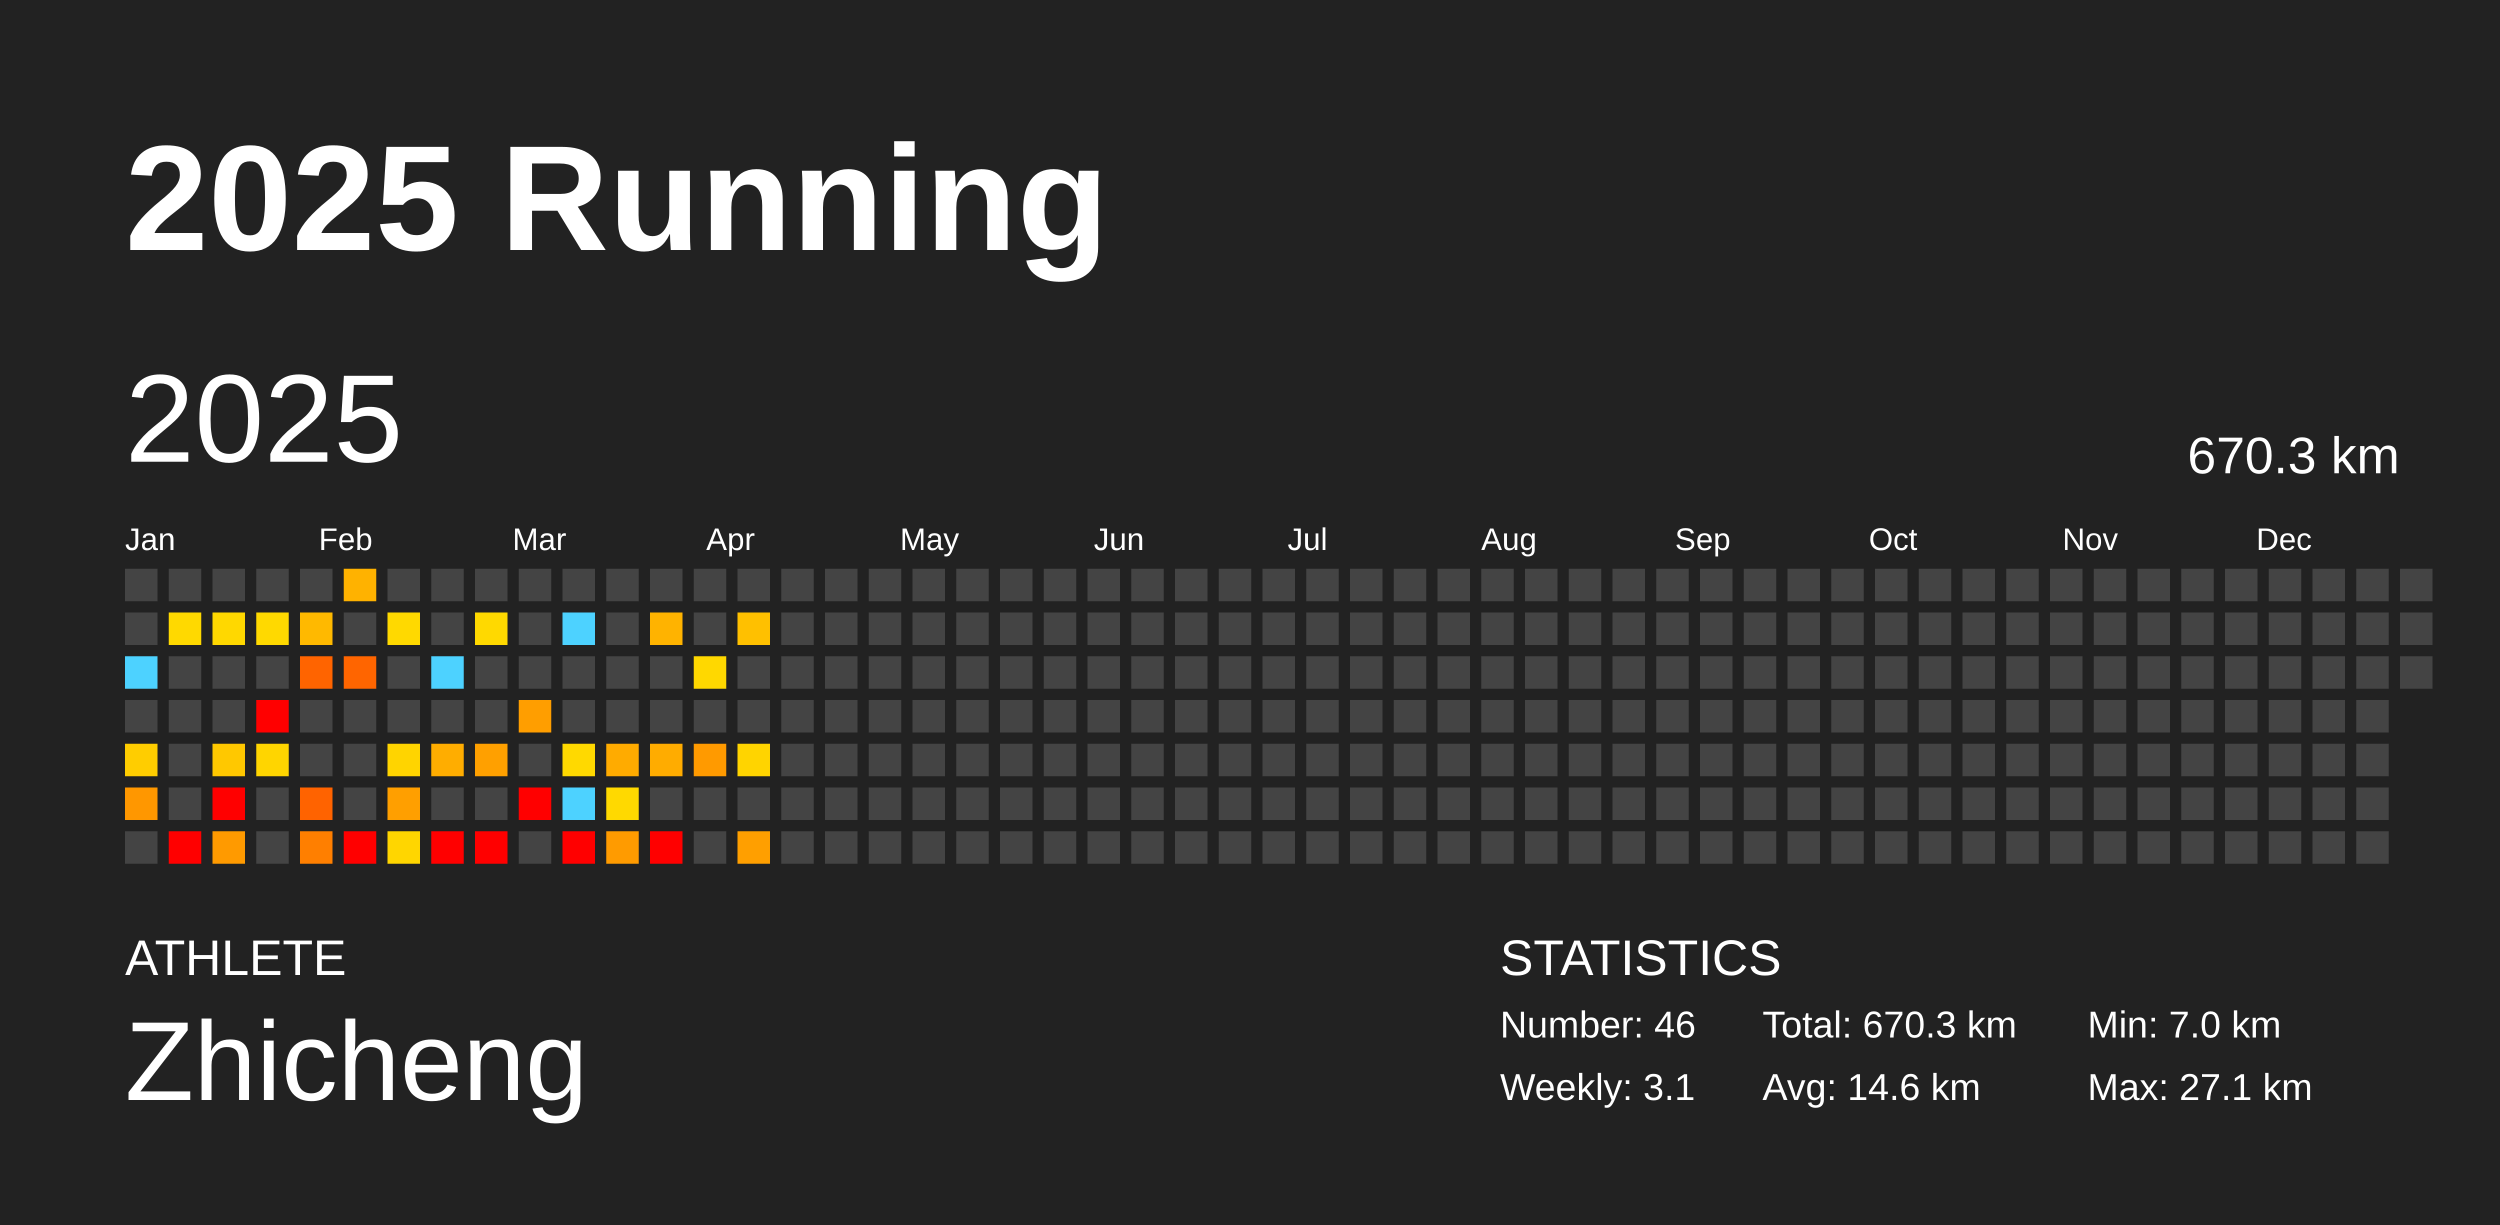
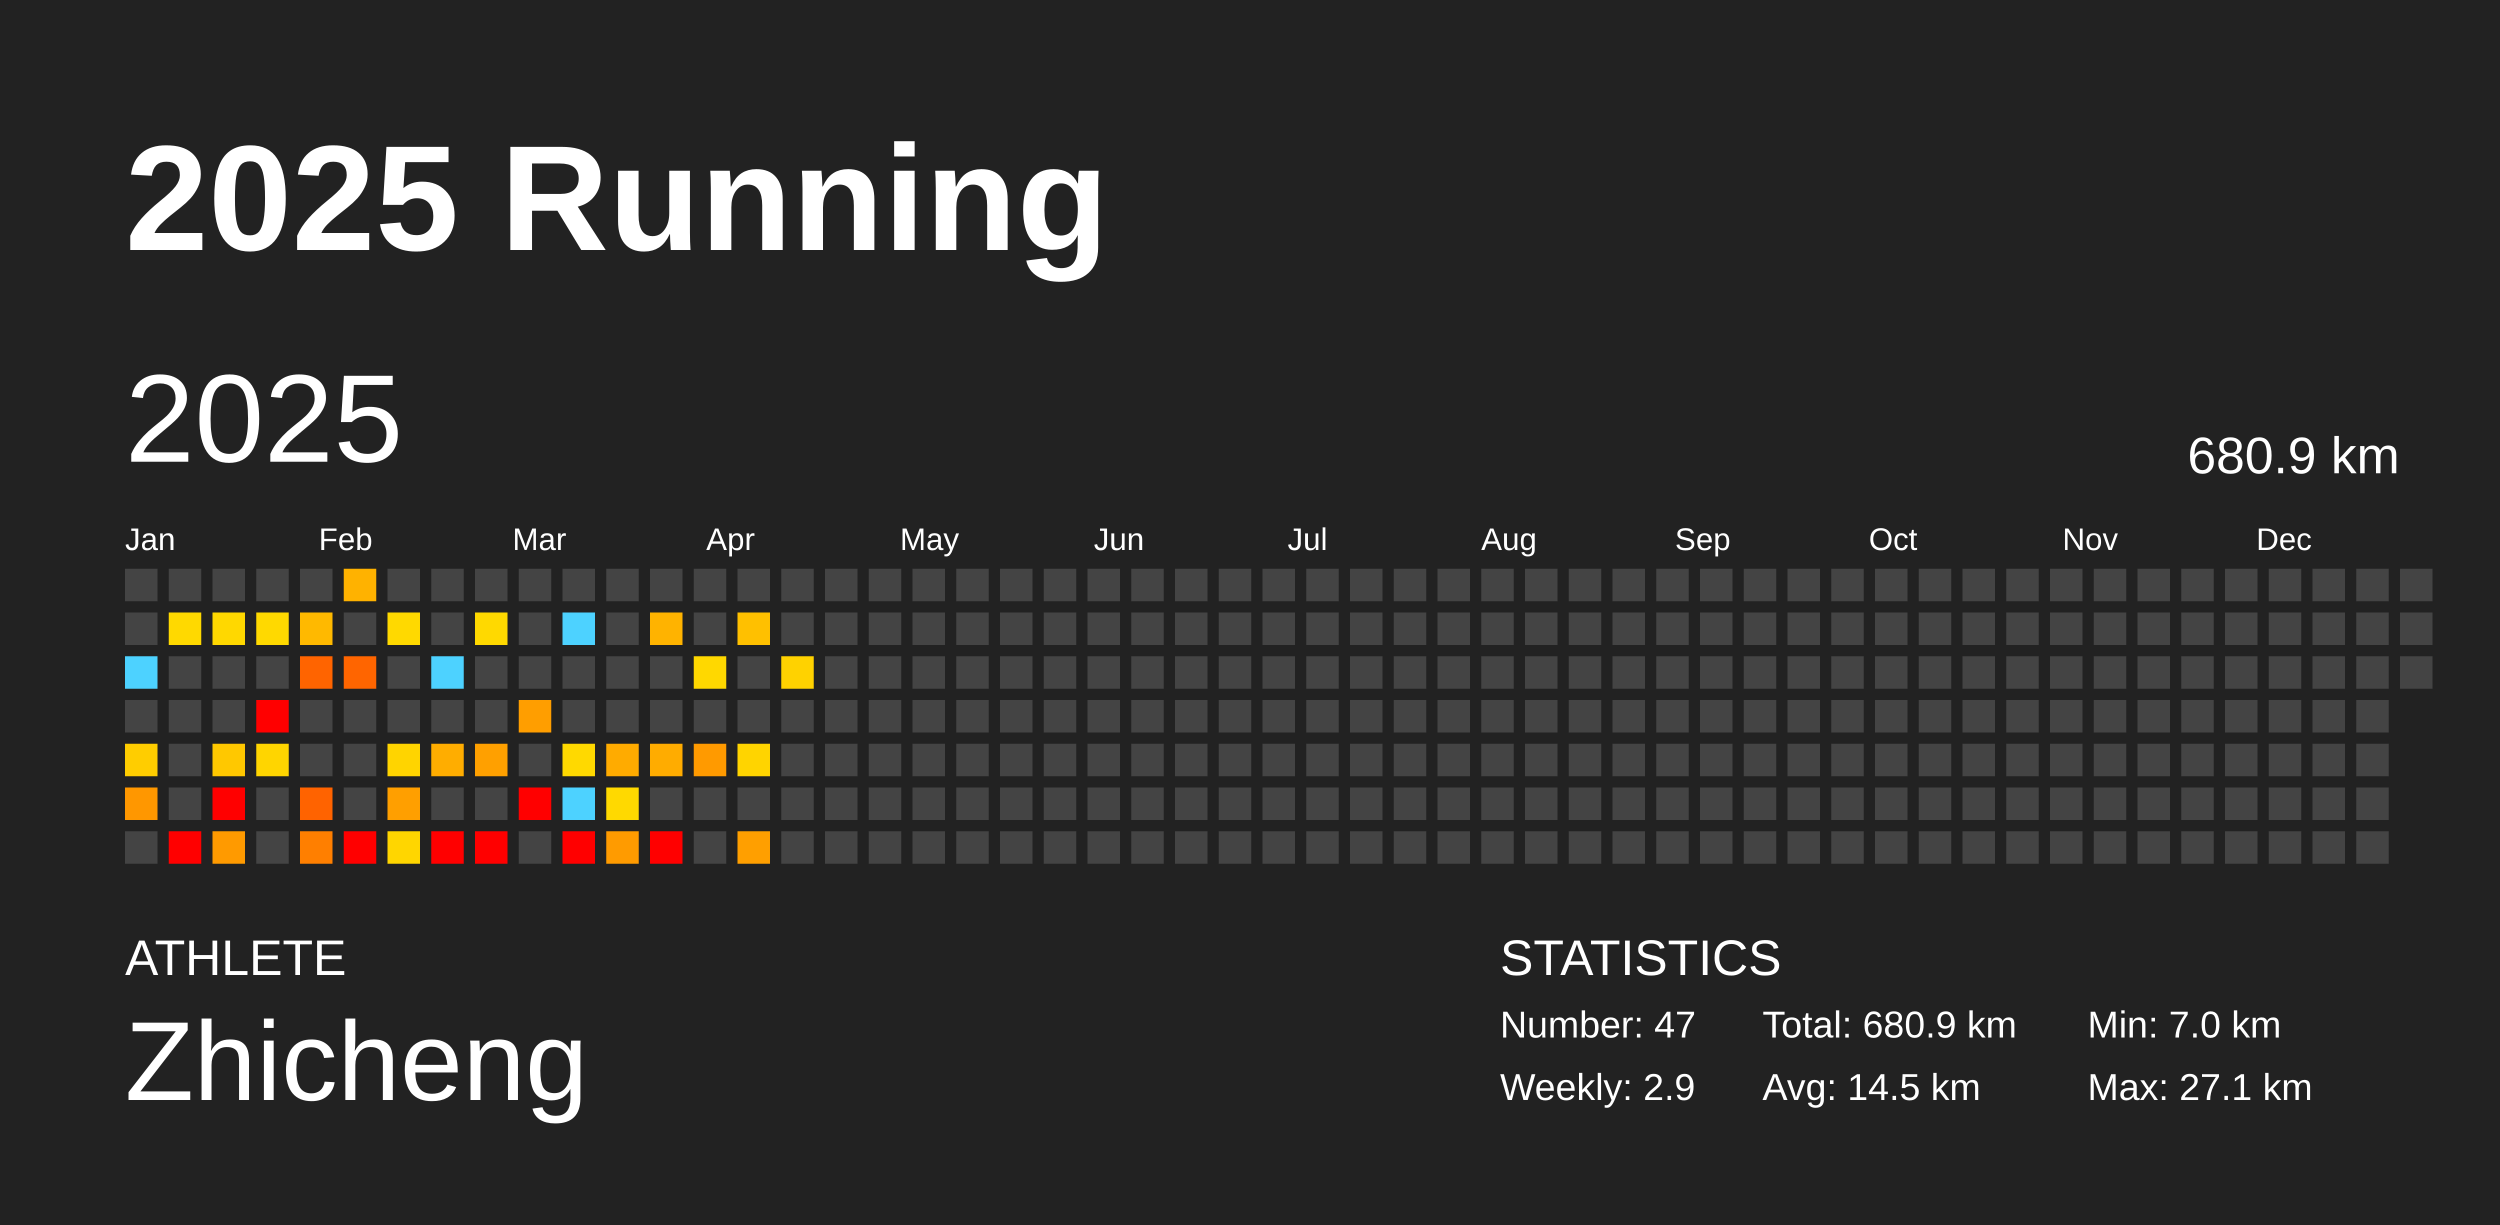
<svg xmlns="http://www.w3.org/2000/svg" baseProfile="full" height="98mm" version="1.1" viewBox="0,0,200,98" width="200mm">
  <defs />
  <rect fill="#222222" height="98" width="200" x="0" y="0" />
  <text fill="#FFFFFF" style="font-size:12px; font-family:Arial; font-weight:bold;" x="10" y="20">2025 Running</text>
  <text fill="#FFFFFF" style="font-size:4px; font-family:Arial" x="10" y="78">ATHLETE</text>
  <text fill="#FFFFFF" style="font-size:9px; font-family:Arial" x="10" y="88">Zhicheng</text>
  <text fill="#FFFFFF" style="font-size:4px; font-family:Arial" x="120" y="78">STATISTICS</text>
-   <text fill="#FFFFFF" style="font-size:3px; font-family:Arial" x="120" y="83">Number: 46</text>
-   <text fill="#FFFFFF" style="font-size:3px; font-family:Arial" x="120" y="88">Weekly: 3.1</text>
-   <text fill="#FFFFFF" style="font-size:3px; font-family:Arial" x="141" y="83">Total: 670.3 km</text>
-   <text fill="#FFFFFF" style="font-size:3px; font-family:Arial" x="141" y="88">Avg: 14.6 km</text>
+   <text fill="#FFFFFF" style="font-size:3px; font-family:Arial" x="120" y="83">Number: 47</text>
+   <text fill="#FFFFFF" style="font-size:3px; font-family:Arial" x="120" y="88">Weekly: 2.9</text>
+   <text fill="#FFFFFF" style="font-size:3px; font-family:Arial" x="141" y="83">Total: 680.9 km</text>
+   <text fill="#FFFFFF" style="font-size:3px; font-family:Arial" x="141" y="88">Avg: 14.5 km</text>
  <text fill="#FFFFFF" style="font-size:3px; font-family:Arial" x="167" y="83">Min: 7.0 km</text>
  <text fill="#FFFFFF" style="font-size:3px; font-family:Arial" x="167" y="88">Max: 27.1 km</text>
  <text dominant-baseline="hanging" fill="#FFFFFF" style="font-size:10.0px; font-family:Arial;" x="10" y="30">2025</text>
-   <text dominant-baseline="hanging" fill="#FFFFFF" style="font-size:4.125px; font-family:Arial;" x="175" y="35">670.3 km</text>
+   <text dominant-baseline="hanging" fill="#FFFFFF" style="font-size:4.125px; font-family:Arial;" x="175" y="35">680.9 km</text>
  <text fill="#FFFFFF" style="font-size:2.5px; font-family:Arial" x="10.0" y="44">Jan</text>
  <text fill="#FFFFFF" style="font-size:2.5px; font-family:Arial" x="25.5" y="44">Feb</text>
  <text fill="#FFFFFF" style="font-size:2.5px; font-family:Arial" x="41.0" y="44">Mar</text>
  <text fill="#FFFFFF" style="font-size:2.5px; font-family:Arial" x="56.5" y="44">Apr</text>
  <text fill="#FFFFFF" style="font-size:2.5px; font-family:Arial" x="72.0" y="44">May</text>
  <text fill="#FFFFFF" style="font-size:2.5px; font-family:Arial" x="87.5" y="44">Jun</text>
  <text fill="#FFFFFF" style="font-size:2.5px; font-family:Arial" x="103.0" y="44">Jul</text>
  <text fill="#FFFFFF" style="font-size:2.5px; font-family:Arial" x="118.5" y="44">Aug</text>
  <text fill="#FFFFFF" style="font-size:2.5px; font-family:Arial" x="134.0" y="44">Sep</text>
  <text fill="#FFFFFF" style="font-size:2.5px; font-family:Arial" x="149.5" y="44">Oct</text>
  <text fill="#FFFFFF" style="font-size:2.5px; font-family:Arial" x="165.0" y="44">Nov</text>
  <text fill="#FFFFFF" style="font-size:2.5px; font-family:Arial" x="180.5" y="44">Dec</text>
  <rect fill="#444444" height="2.6" width="2.6" x="10.0" y="45.5" />
  <rect fill="#444444" height="2.6" width="2.6" x="10.0" y="49.0" />
  <rect fill="#4dd2ff" height="2.6" width="2.6" x="10.0" y="52.5" />
  <rect fill="#444444" height="2.6" width="2.6" x="10.0" y="56.0" />
  <rect fill="#ffcd00" height="2.6" width="2.6" x="10.0" y="59.5" />
  <rect fill="#ff9700" height="2.6" width="2.6" x="10.0" y="63.0" />
  <rect fill="#444444" height="2.6" width="2.6" x="10.0" y="66.5" />
  <rect fill="#444444" height="2.6" width="2.6" x="13.5" y="45.5" />
  <rect fill="#ffd900" height="2.6" width="2.6" x="13.5" y="49.0" />
  <rect fill="#444444" height="2.6" width="2.6" x="13.5" y="52.5" />
  <rect fill="#444444" height="2.6" width="2.6" x="13.5" y="56.0" />
  <rect fill="#444444" height="2.6" width="2.6" x="13.5" y="59.5" />
  <rect fill="#444444" height="2.6" width="2.6" x="13.5" y="63.0" />
  <rect fill="red" height="2.6" width="2.6" x="13.5" y="66.5" />
  <rect fill="#444444" height="2.6" width="2.6" x="17.0" y="45.5" />
  <rect fill="#ffd800" height="2.6" width="2.6" x="17.0" y="49.0" />
  <rect fill="#444444" height="2.6" width="2.6" x="17.0" y="52.5" />
  <rect fill="#444444" height="2.6" width="2.6" x="17.0" y="56.0" />
  <rect fill="#ffc800" height="2.6" width="2.6" x="17.0" y="59.5" />
  <rect fill="red" height="2.6" width="2.6" x="17.0" y="63.0" />
  <rect fill="#ff9a00" height="2.6" width="2.6" x="17.0" y="66.5" />
  <rect fill="#444444" height="2.6" width="2.6" x="20.5" y="45.5" />
  <rect fill="#ffd900" height="2.6" width="2.6" x="20.5" y="49.0" />
  <rect fill="#444444" height="2.6" width="2.6" x="20.5" y="52.5" />
  <rect fill="red" height="2.6" width="2.6" x="20.5" y="56.0" />
  <rect fill="#ffd500" height="2.6" width="2.6" x="20.5" y="59.5" />
  <rect fill="#444444" height="2.6" width="2.6" x="20.5" y="63.0" />
  <rect fill="#444444" height="2.6" width="2.6" x="20.5" y="66.5" />
  <rect fill="#444444" height="2.6" width="2.6" x="24.0" y="45.5" />
  <rect fill="#ffb900" height="2.6" width="2.6" x="24.0" y="49.0" />
  <rect fill="#ff6400" height="2.6" width="2.6" x="24.0" y="52.5" />
  <rect fill="#444444" height="2.6" width="2.6" x="24.0" y="56.0" />
  <rect fill="#444444" height="2.6" width="2.6" x="24.0" y="59.5" />
  <rect fill="#ff6300" height="2.6" width="2.6" x="24.0" y="63.0" />
  <rect fill="#ff7f00" height="2.6" width="2.6" x="24.0" y="66.5" />
  <rect fill="#ffb200" height="2.6" width="2.6" x="27.5" y="45.5" />
  <rect fill="#444444" height="2.6" width="2.6" x="27.5" y="49.0" />
  <rect fill="#ff6500" height="2.6" width="2.6" x="27.5" y="52.5" />
  <rect fill="#444444" height="2.6" width="2.6" x="27.5" y="56.0" />
  <rect fill="#444444" height="2.6" width="2.6" x="27.5" y="59.5" />
  <rect fill="#444444" height="2.6" width="2.6" x="27.5" y="63.0" />
  <rect fill="red" height="2.6" width="2.6" x="27.5" y="66.5" />
  <rect fill="#444444" height="2.6" width="2.6" x="31.0" y="45.5" />
  <rect fill="#ffd900" height="2.6" width="2.6" x="31.0" y="49.0" />
  <rect fill="#444444" height="2.6" width="2.6" x="31.0" y="52.5" />
  <rect fill="#444444" height="2.6" width="2.6" x="31.0" y="56.0" />
  <rect fill="#ffd400" height="2.6" width="2.6" x="31.0" y="59.5" />
  <rect fill="#ff9f00" height="2.6" width="2.6" x="31.0" y="63.0" />
  <rect fill="#ffd600" height="2.6" width="2.6" x="31.0" y="66.5" />
  <rect fill="#444444" height="2.6" width="2.6" x="34.5" y="45.5" />
  <rect fill="#444444" height="2.6" width="2.6" x="34.5" y="49.0" />
  <rect fill="#4dd2ff" height="2.6" width="2.6" x="34.5" y="52.5" />
  <rect fill="#444444" height="2.6" width="2.6" x="34.5" y="56.0" />
  <rect fill="#ffad00" height="2.6" width="2.6" x="34.5" y="59.5" />
  <rect fill="#444444" height="2.6" width="2.6" x="34.5" y="63.0" />
  <rect fill="red" height="2.6" width="2.6" x="34.5" y="66.5" />
  <rect fill="#444444" height="2.6" width="2.6" x="38.0" y="45.5" />
  <rect fill="#ffd900" height="2.6" width="2.6" x="38.0" y="49.0" />
  <rect fill="#444444" height="2.6" width="2.6" x="38.0" y="52.5" />
  <rect fill="#444444" height="2.6" width="2.6" x="38.0" y="56.0" />
  <rect fill="#ffa000" height="2.6" width="2.6" x="38.0" y="59.5" />
  <rect fill="#444444" height="2.6" width="2.6" x="38.0" y="63.0" />
  <rect fill="red" height="2.6" width="2.6" x="38.0" y="66.5" />
  <rect fill="#444444" height="2.6" width="2.6" x="41.5" y="45.5" />
  <rect fill="#444444" height="2.6" width="2.6" x="41.5" y="49.0" />
  <rect fill="#444444" height="2.6" width="2.6" x="41.5" y="52.5" />
  <rect fill="#ff9e00" height="2.6" width="2.6" x="41.5" y="56.0" />
  <rect fill="#444444" height="2.6" width="2.6" x="41.5" y="59.5" />
  <rect fill="red" height="2.6" width="2.6" x="41.5" y="63.0" />
  <rect fill="#444444" height="2.6" width="2.6" x="41.5" y="66.5" />
  <rect fill="#444444" height="2.6" width="2.6" x="45.0" y="45.5" />
  <rect fill="#4dd2ff" height="2.6" width="2.6" x="45.0" y="49.0" />
  <rect fill="#444444" height="2.6" width="2.6" x="45.0" y="52.5" />
  <rect fill="#444444" height="2.6" width="2.6" x="45.0" y="56.0" />
  <rect fill="#ffd900" height="2.6" width="2.6" x="45.0" y="59.5" />
  <rect fill="#4dd2ff" height="2.6" width="2.6" x="45.0" y="63.0" />
  <rect fill="red" height="2.6" width="2.6" x="45.0" y="66.5" />
  <rect fill="#444444" height="2.6" width="2.6" x="48.5" y="45.5" />
  <rect fill="#444444" height="2.6" width="2.6" x="48.5" y="49.0" />
  <rect fill="#444444" height="2.6" width="2.6" x="48.5" y="52.5" />
  <rect fill="#444444" height="2.6" width="2.6" x="48.5" y="56.0" />
  <rect fill="#ffab00" height="2.6" width="2.6" x="48.5" y="59.5" />
  <rect fill="#ffd900" height="2.6" width="2.6" x="48.5" y="63.0" />
  <rect fill="#ff9b00" height="2.6" width="2.6" x="48.5" y="66.5" />
  <rect fill="#444444" height="2.6" width="2.6" x="52.0" y="45.5" />
  <rect fill="#ffb300" height="2.6" width="2.6" x="52.0" y="49.0" />
  <rect fill="#444444" height="2.6" width="2.6" x="52.0" y="52.5" />
  <rect fill="#444444" height="2.6" width="2.6" x="52.0" y="56.0" />
  <rect fill="#ffac00" height="2.6" width="2.6" x="52.0" y="59.5" />
  <rect fill="#444444" height="2.6" width="2.6" x="52.0" y="63.0" />
  <rect fill="red" height="2.6" width="2.6" x="52.0" y="66.5" />
  <rect fill="#444444" height="2.6" width="2.6" x="55.5" y="45.5" />
  <rect fill="#444444" height="2.6" width="2.6" x="55.5" y="49.0" />
  <rect fill="#ffd800" height="2.6" width="2.6" x="55.5" y="52.5" />
  <rect fill="#444444" height="2.6" width="2.6" x="55.5" y="56.0" />
  <rect fill="#ff9a00" height="2.6" width="2.6" x="55.5" y="59.5" />
  <rect fill="#444444" height="2.6" width="2.6" x="55.5" y="63.0" />
  <rect fill="#444444" height="2.6" width="2.6" x="55.5" y="66.5" />
  <rect fill="#444444" height="2.6" width="2.6" x="59.0" y="45.5" />
  <rect fill="#ffc000" height="2.6" width="2.6" x="59.0" y="49.0" />
  <rect fill="#444444" height="2.6" width="2.6" x="59.0" y="52.5" />
  <rect fill="#444444" height="2.6" width="2.6" x="59.0" y="56.0" />
  <rect fill="#ffd400" height="2.6" width="2.6" x="59.0" y="59.5" />
  <rect fill="#444444" height="2.6" width="2.6" x="59.0" y="63.0" />
  <rect fill="#ff9f00" height="2.6" width="2.6" x="59.0" y="66.5" />
  <rect fill="#444444" height="2.6" width="2.6" x="62.5" y="45.5" />
  <rect fill="#444444" height="2.6" width="2.6" x="62.5" y="49.0" />
-   <rect fill="#444444" height="2.6" width="2.6" x="62.5" y="52.5" />
+   <rect fill="#ffd200" height="2.6" width="2.6" x="62.5" y="52.5" />
  <rect fill="#444444" height="2.6" width="2.6" x="62.5" y="56.0" />
  <rect fill="#444444" height="2.6" width="2.6" x="62.5" y="59.5" />
  <rect fill="#444444" height="2.6" width="2.6" x="62.5" y="63.0" />
  <rect fill="#444444" height="2.6" width="2.6" x="62.5" y="66.5" />
  <rect fill="#444444" height="2.6" width="2.6" x="66.0" y="45.5" />
  <rect fill="#444444" height="2.6" width="2.6" x="66.0" y="49.0" />
  <rect fill="#444444" height="2.6" width="2.6" x="66.0" y="52.5" />
  <rect fill="#444444" height="2.6" width="2.6" x="66.0" y="56.0" />
  <rect fill="#444444" height="2.6" width="2.6" x="66.0" y="59.5" />
  <rect fill="#444444" height="2.6" width="2.6" x="66.0" y="63.0" />
  <rect fill="#444444" height="2.6" width="2.6" x="66.0" y="66.5" />
  <rect fill="#444444" height="2.6" width="2.6" x="69.5" y="45.5" />
  <rect fill="#444444" height="2.6" width="2.6" x="69.5" y="49.0" />
  <rect fill="#444444" height="2.6" width="2.6" x="69.5" y="52.5" />
  <rect fill="#444444" height="2.6" width="2.6" x="69.5" y="56.0" />
  <rect fill="#444444" height="2.6" width="2.6" x="69.5" y="59.5" />
  <rect fill="#444444" height="2.6" width="2.6" x="69.5" y="63.0" />
  <rect fill="#444444" height="2.6" width="2.6" x="69.5" y="66.5" />
  <rect fill="#444444" height="2.6" width="2.6" x="73.0" y="45.5" />
  <rect fill="#444444" height="2.6" width="2.6" x="73.0" y="49.0" />
  <rect fill="#444444" height="2.6" width="2.6" x="73.0" y="52.5" />
  <rect fill="#444444" height="2.6" width="2.6" x="73.0" y="56.0" />
  <rect fill="#444444" height="2.6" width="2.6" x="73.0" y="59.5" />
  <rect fill="#444444" height="2.6" width="2.6" x="73.0" y="63.0" />
  <rect fill="#444444" height="2.6" width="2.6" x="73.0" y="66.5" />
  <rect fill="#444444" height="2.6" width="2.6" x="76.5" y="45.5" />
  <rect fill="#444444" height="2.6" width="2.6" x="76.5" y="49.0" />
  <rect fill="#444444" height="2.6" width="2.6" x="76.5" y="52.5" />
  <rect fill="#444444" height="2.6" width="2.6" x="76.5" y="56.0" />
  <rect fill="#444444" height="2.6" width="2.6" x="76.5" y="59.5" />
  <rect fill="#444444" height="2.6" width="2.6" x="76.5" y="63.0" />
  <rect fill="#444444" height="2.6" width="2.6" x="76.5" y="66.5" />
  <rect fill="#444444" height="2.6" width="2.6" x="80.0" y="45.5" />
  <rect fill="#444444" height="2.6" width="2.6" x="80.0" y="49.0" />
  <rect fill="#444444" height="2.6" width="2.6" x="80.0" y="52.5" />
  <rect fill="#444444" height="2.6" width="2.6" x="80.0" y="56.0" />
  <rect fill="#444444" height="2.6" width="2.6" x="80.0" y="59.5" />
  <rect fill="#444444" height="2.6" width="2.6" x="80.0" y="63.0" />
  <rect fill="#444444" height="2.6" width="2.6" x="80.0" y="66.5" />
  <rect fill="#444444" height="2.6" width="2.6" x="83.5" y="45.5" />
  <rect fill="#444444" height="2.6" width="2.6" x="83.5" y="49.0" />
  <rect fill="#444444" height="2.6" width="2.6" x="83.5" y="52.5" />
  <rect fill="#444444" height="2.6" width="2.6" x="83.5" y="56.0" />
  <rect fill="#444444" height="2.6" width="2.6" x="83.5" y="59.5" />
  <rect fill="#444444" height="2.6" width="2.6" x="83.5" y="63.0" />
  <rect fill="#444444" height="2.6" width="2.6" x="83.5" y="66.5" />
  <rect fill="#444444" height="2.6" width="2.6" x="87.0" y="45.5" />
  <rect fill="#444444" height="2.6" width="2.6" x="87.0" y="49.0" />
  <rect fill="#444444" height="2.6" width="2.6" x="87.0" y="52.5" />
  <rect fill="#444444" height="2.6" width="2.6" x="87.0" y="56.0" />
  <rect fill="#444444" height="2.6" width="2.6" x="87.0" y="59.5" />
  <rect fill="#444444" height="2.6" width="2.6" x="87.0" y="63.0" />
  <rect fill="#444444" height="2.6" width="2.6" x="87.0" y="66.5" />
  <rect fill="#444444" height="2.6" width="2.6" x="90.5" y="45.5" />
  <rect fill="#444444" height="2.6" width="2.6" x="90.5" y="49.0" />
  <rect fill="#444444" height="2.6" width="2.6" x="90.5" y="52.5" />
  <rect fill="#444444" height="2.6" width="2.6" x="90.5" y="56.0" />
  <rect fill="#444444" height="2.6" width="2.6" x="90.5" y="59.5" />
  <rect fill="#444444" height="2.6" width="2.6" x="90.5" y="63.0" />
  <rect fill="#444444" height="2.6" width="2.6" x="90.5" y="66.5" />
  <rect fill="#444444" height="2.6" width="2.6" x="94.0" y="45.5" />
  <rect fill="#444444" height="2.6" width="2.6" x="94.0" y="49.0" />
  <rect fill="#444444" height="2.6" width="2.6" x="94.0" y="52.5" />
  <rect fill="#444444" height="2.6" width="2.6" x="94.0" y="56.0" />
  <rect fill="#444444" height="2.6" width="2.6" x="94.0" y="59.5" />
  <rect fill="#444444" height="2.6" width="2.6" x="94.0" y="63.0" />
  <rect fill="#444444" height="2.6" width="2.6" x="94.0" y="66.5" />
  <rect fill="#444444" height="2.6" width="2.6" x="97.5" y="45.5" />
  <rect fill="#444444" height="2.6" width="2.6" x="97.5" y="49.0" />
  <rect fill="#444444" height="2.6" width="2.6" x="97.5" y="52.5" />
  <rect fill="#444444" height="2.6" width="2.6" x="97.5" y="56.0" />
  <rect fill="#444444" height="2.6" width="2.6" x="97.5" y="59.5" />
  <rect fill="#444444" height="2.6" width="2.6" x="97.5" y="63.0" />
  <rect fill="#444444" height="2.6" width="2.6" x="97.5" y="66.5" />
  <rect fill="#444444" height="2.6" width="2.6" x="101.0" y="45.5" />
  <rect fill="#444444" height="2.6" width="2.6" x="101.0" y="49.0" />
  <rect fill="#444444" height="2.6" width="2.6" x="101.0" y="52.5" />
  <rect fill="#444444" height="2.6" width="2.6" x="101.0" y="56.0" />
  <rect fill="#444444" height="2.6" width="2.6" x="101.0" y="59.5" />
  <rect fill="#444444" height="2.6" width="2.6" x="101.0" y="63.0" />
  <rect fill="#444444" height="2.6" width="2.6" x="101.0" y="66.5" />
  <rect fill="#444444" height="2.6" width="2.6" x="104.5" y="45.5" />
  <rect fill="#444444" height="2.6" width="2.6" x="104.5" y="49.0" />
  <rect fill="#444444" height="2.6" width="2.6" x="104.5" y="52.5" />
  <rect fill="#444444" height="2.6" width="2.6" x="104.5" y="56.0" />
  <rect fill="#444444" height="2.6" width="2.6" x="104.5" y="59.5" />
  <rect fill="#444444" height="2.6" width="2.6" x="104.5" y="63.0" />
  <rect fill="#444444" height="2.6" width="2.6" x="104.5" y="66.5" />
  <rect fill="#444444" height="2.6" width="2.6" x="108.0" y="45.5" />
  <rect fill="#444444" height="2.6" width="2.6" x="108.0" y="49.0" />
  <rect fill="#444444" height="2.6" width="2.6" x="108.0" y="52.5" />
  <rect fill="#444444" height="2.6" width="2.6" x="108.0" y="56.0" />
  <rect fill="#444444" height="2.6" width="2.6" x="108.0" y="59.5" />
  <rect fill="#444444" height="2.6" width="2.6" x="108.0" y="63.0" />
  <rect fill="#444444" height="2.6" width="2.6" x="108.0" y="66.5" />
  <rect fill="#444444" height="2.6" width="2.6" x="111.5" y="45.5" />
  <rect fill="#444444" height="2.6" width="2.6" x="111.5" y="49.0" />
  <rect fill="#444444" height="2.6" width="2.6" x="111.5" y="52.5" />
  <rect fill="#444444" height="2.6" width="2.6" x="111.5" y="56.0" />
  <rect fill="#444444" height="2.6" width="2.6" x="111.5" y="59.5" />
  <rect fill="#444444" height="2.6" width="2.6" x="111.5" y="63.0" />
  <rect fill="#444444" height="2.6" width="2.6" x="111.5" y="66.5" />
  <rect fill="#444444" height="2.6" width="2.6" x="115.0" y="45.5" />
  <rect fill="#444444" height="2.6" width="2.6" x="115.0" y="49.0" />
  <rect fill="#444444" height="2.6" width="2.6" x="115.0" y="52.5" />
  <rect fill="#444444" height="2.6" width="2.6" x="115.0" y="56.0" />
  <rect fill="#444444" height="2.6" width="2.6" x="115.0" y="59.5" />
  <rect fill="#444444" height="2.6" width="2.6" x="115.0" y="63.0" />
  <rect fill="#444444" height="2.6" width="2.6" x="115.0" y="66.5" />
  <rect fill="#444444" height="2.6" width="2.6" x="118.5" y="45.5" />
  <rect fill="#444444" height="2.6" width="2.6" x="118.5" y="49.0" />
  <rect fill="#444444" height="2.6" width="2.6" x="118.5" y="52.5" />
  <rect fill="#444444" height="2.6" width="2.6" x="118.5" y="56.0" />
  <rect fill="#444444" height="2.6" width="2.6" x="118.5" y="59.5" />
  <rect fill="#444444" height="2.6" width="2.6" x="118.5" y="63.0" />
  <rect fill="#444444" height="2.6" width="2.6" x="118.5" y="66.5" />
  <rect fill="#444444" height="2.6" width="2.6" x="122.0" y="45.5" />
  <rect fill="#444444" height="2.6" width="2.6" x="122.0" y="49.0" />
  <rect fill="#444444" height="2.6" width="2.6" x="122.0" y="52.5" />
  <rect fill="#444444" height="2.6" width="2.6" x="122.0" y="56.0" />
  <rect fill="#444444" height="2.6" width="2.6" x="122.0" y="59.5" />
  <rect fill="#444444" height="2.6" width="2.6" x="122.0" y="63.0" />
  <rect fill="#444444" height="2.6" width="2.6" x="122.0" y="66.5" />
  <rect fill="#444444" height="2.6" width="2.6" x="125.5" y="45.5" />
  <rect fill="#444444" height="2.6" width="2.6" x="125.5" y="49.0" />
  <rect fill="#444444" height="2.6" width="2.6" x="125.5" y="52.5" />
  <rect fill="#444444" height="2.6" width="2.6" x="125.5" y="56.0" />
  <rect fill="#444444" height="2.6" width="2.6" x="125.5" y="59.5" />
  <rect fill="#444444" height="2.6" width="2.6" x="125.5" y="63.0" />
  <rect fill="#444444" height="2.6" width="2.6" x="125.5" y="66.5" />
  <rect fill="#444444" height="2.6" width="2.6" x="129.0" y="45.5" />
  <rect fill="#444444" height="2.6" width="2.6" x="129.0" y="49.0" />
  <rect fill="#444444" height="2.6" width="2.6" x="129.0" y="52.5" />
  <rect fill="#444444" height="2.6" width="2.6" x="129.0" y="56.0" />
  <rect fill="#444444" height="2.6" width="2.6" x="129.0" y="59.5" />
  <rect fill="#444444" height="2.6" width="2.6" x="129.0" y="63.0" />
  <rect fill="#444444" height="2.6" width="2.6" x="129.0" y="66.5" />
  <rect fill="#444444" height="2.6" width="2.6" x="132.5" y="45.5" />
  <rect fill="#444444" height="2.6" width="2.6" x="132.5" y="49.0" />
  <rect fill="#444444" height="2.6" width="2.6" x="132.5" y="52.5" />
  <rect fill="#444444" height="2.6" width="2.6" x="132.5" y="56.0" />
  <rect fill="#444444" height="2.6" width="2.6" x="132.5" y="59.5" />
  <rect fill="#444444" height="2.6" width="2.6" x="132.5" y="63.0" />
  <rect fill="#444444" height="2.6" width="2.6" x="132.5" y="66.5" />
  <rect fill="#444444" height="2.6" width="2.6" x="136.0" y="45.5" />
  <rect fill="#444444" height="2.6" width="2.6" x="136.0" y="49.0" />
  <rect fill="#444444" height="2.6" width="2.6" x="136.0" y="52.5" />
  <rect fill="#444444" height="2.6" width="2.6" x="136.0" y="56.0" />
  <rect fill="#444444" height="2.6" width="2.6" x="136.0" y="59.5" />
  <rect fill="#444444" height="2.6" width="2.6" x="136.0" y="63.0" />
  <rect fill="#444444" height="2.6" width="2.6" x="136.0" y="66.5" />
  <rect fill="#444444" height="2.6" width="2.6" x="139.5" y="45.5" />
  <rect fill="#444444" height="2.6" width="2.6" x="139.5" y="49.0" />
  <rect fill="#444444" height="2.6" width="2.6" x="139.5" y="52.5" />
  <rect fill="#444444" height="2.6" width="2.6" x="139.5" y="56.0" />
  <rect fill="#444444" height="2.6" width="2.6" x="139.5" y="59.5" />
  <rect fill="#444444" height="2.6" width="2.6" x="139.5" y="63.0" />
  <rect fill="#444444" height="2.6" width="2.6" x="139.5" y="66.5" />
  <rect fill="#444444" height="2.6" width="2.6" x="143.0" y="45.5" />
  <rect fill="#444444" height="2.6" width="2.6" x="143.0" y="49.0" />
  <rect fill="#444444" height="2.6" width="2.6" x="143.0" y="52.5" />
  <rect fill="#444444" height="2.6" width="2.6" x="143.0" y="56.0" />
  <rect fill="#444444" height="2.6" width="2.6" x="143.0" y="59.5" />
  <rect fill="#444444" height="2.6" width="2.6" x="143.0" y="63.0" />
  <rect fill="#444444" height="2.6" width="2.6" x="143.0" y="66.5" />
  <rect fill="#444444" height="2.6" width="2.6" x="146.5" y="45.5" />
  <rect fill="#444444" height="2.6" width="2.6" x="146.5" y="49.0" />
  <rect fill="#444444" height="2.6" width="2.6" x="146.5" y="52.5" />
  <rect fill="#444444" height="2.6" width="2.6" x="146.5" y="56.0" />
  <rect fill="#444444" height="2.6" width="2.6" x="146.5" y="59.5" />
  <rect fill="#444444" height="2.6" width="2.6" x="146.5" y="63.0" />
  <rect fill="#444444" height="2.6" width="2.6" x="146.5" y="66.5" />
  <rect fill="#444444" height="2.6" width="2.6" x="150.0" y="45.5" />
  <rect fill="#444444" height="2.6" width="2.6" x="150.0" y="49.0" />
  <rect fill="#444444" height="2.6" width="2.6" x="150.0" y="52.5" />
  <rect fill="#444444" height="2.6" width="2.6" x="150.0" y="56.0" />
  <rect fill="#444444" height="2.6" width="2.6" x="150.0" y="59.5" />
  <rect fill="#444444" height="2.6" width="2.6" x="150.0" y="63.0" />
  <rect fill="#444444" height="2.6" width="2.6" x="150.0" y="66.5" />
  <rect fill="#444444" height="2.6" width="2.6" x="153.5" y="45.5" />
  <rect fill="#444444" height="2.6" width="2.6" x="153.5" y="49.0" />
  <rect fill="#444444" height="2.6" width="2.6" x="153.5" y="52.5" />
  <rect fill="#444444" height="2.6" width="2.6" x="153.5" y="56.0" />
  <rect fill="#444444" height="2.6" width="2.6" x="153.5" y="59.5" />
  <rect fill="#444444" height="2.6" width="2.6" x="153.5" y="63.0" />
  <rect fill="#444444" height="2.6" width="2.6" x="153.5" y="66.5" />
  <rect fill="#444444" height="2.6" width="2.6" x="157.0" y="45.5" />
  <rect fill="#444444" height="2.6" width="2.6" x="157.0" y="49.0" />
  <rect fill="#444444" height="2.6" width="2.6" x="157.0" y="52.5" />
  <rect fill="#444444" height="2.6" width="2.6" x="157.0" y="56.0" />
  <rect fill="#444444" height="2.6" width="2.6" x="157.0" y="59.5" />
  <rect fill="#444444" height="2.6" width="2.6" x="157.0" y="63.0" />
  <rect fill="#444444" height="2.6" width="2.6" x="157.0" y="66.5" />
  <rect fill="#444444" height="2.6" width="2.6" x="160.5" y="45.5" />
  <rect fill="#444444" height="2.6" width="2.6" x="160.5" y="49.0" />
  <rect fill="#444444" height="2.6" width="2.6" x="160.5" y="52.5" />
  <rect fill="#444444" height="2.6" width="2.6" x="160.5" y="56.0" />
  <rect fill="#444444" height="2.6" width="2.6" x="160.5" y="59.5" />
  <rect fill="#444444" height="2.6" width="2.6" x="160.5" y="63.0" />
  <rect fill="#444444" height="2.6" width="2.6" x="160.5" y="66.5" />
  <rect fill="#444444" height="2.6" width="2.6" x="164.0" y="45.5" />
  <rect fill="#444444" height="2.6" width="2.6" x="164.0" y="49.0" />
  <rect fill="#444444" height="2.6" width="2.6" x="164.0" y="52.5" />
  <rect fill="#444444" height="2.6" width="2.6" x="164.0" y="56.0" />
  <rect fill="#444444" height="2.6" width="2.6" x="164.0" y="59.5" />
  <rect fill="#444444" height="2.6" width="2.6" x="164.0" y="63.0" />
  <rect fill="#444444" height="2.6" width="2.6" x="164.0" y="66.5" />
  <rect fill="#444444" height="2.6" width="2.6" x="167.5" y="45.5" />
  <rect fill="#444444" height="2.6" width="2.6" x="167.5" y="49.0" />
  <rect fill="#444444" height="2.6" width="2.6" x="167.5" y="52.5" />
  <rect fill="#444444" height="2.6" width="2.6" x="167.5" y="56.0" />
  <rect fill="#444444" height="2.6" width="2.6" x="167.5" y="59.5" />
  <rect fill="#444444" height="2.6" width="2.6" x="167.5" y="63.0" />
  <rect fill="#444444" height="2.6" width="2.6" x="167.5" y="66.5" />
  <rect fill="#444444" height="2.6" width="2.6" x="171.0" y="45.5" />
  <rect fill="#444444" height="2.6" width="2.6" x="171.0" y="49.0" />
  <rect fill="#444444" height="2.6" width="2.6" x="171.0" y="52.5" />
  <rect fill="#444444" height="2.6" width="2.6" x="171.0" y="56.0" />
  <rect fill="#444444" height="2.6" width="2.6" x="171.0" y="59.5" />
  <rect fill="#444444" height="2.6" width="2.6" x="171.0" y="63.0" />
  <rect fill="#444444" height="2.6" width="2.6" x="171.0" y="66.5" />
  <rect fill="#444444" height="2.6" width="2.6" x="174.5" y="45.5" />
  <rect fill="#444444" height="2.6" width="2.6" x="174.5" y="49.0" />
  <rect fill="#444444" height="2.6" width="2.6" x="174.5" y="52.5" />
  <rect fill="#444444" height="2.6" width="2.6" x="174.5" y="56.0" />
  <rect fill="#444444" height="2.6" width="2.6" x="174.5" y="59.5" />
  <rect fill="#444444" height="2.6" width="2.6" x="174.5" y="63.0" />
  <rect fill="#444444" height="2.6" width="2.6" x="174.5" y="66.5" />
  <rect fill="#444444" height="2.6" width="2.6" x="178.0" y="45.5" />
  <rect fill="#444444" height="2.6" width="2.6" x="178.0" y="49.0" />
  <rect fill="#444444" height="2.6" width="2.6" x="178.0" y="52.5" />
  <rect fill="#444444" height="2.6" width="2.6" x="178.0" y="56.0" />
  <rect fill="#444444" height="2.6" width="2.6" x="178.0" y="59.5" />
  <rect fill="#444444" height="2.6" width="2.6" x="178.0" y="63.0" />
  <rect fill="#444444" height="2.6" width="2.6" x="178.0" y="66.5" />
  <rect fill="#444444" height="2.6" width="2.6" x="181.5" y="45.5" />
  <rect fill="#444444" height="2.6" width="2.6" x="181.5" y="49.0" />
  <rect fill="#444444" height="2.6" width="2.6" x="181.5" y="52.5" />
  <rect fill="#444444" height="2.6" width="2.6" x="181.5" y="56.0" />
  <rect fill="#444444" height="2.6" width="2.6" x="181.5" y="59.5" />
  <rect fill="#444444" height="2.6" width="2.6" x="181.5" y="63.0" />
  <rect fill="#444444" height="2.6" width="2.6" x="181.5" y="66.5" />
  <rect fill="#444444" height="2.6" width="2.6" x="185.0" y="45.5" />
  <rect fill="#444444" height="2.6" width="2.6" x="185.0" y="49.0" />
  <rect fill="#444444" height="2.6" width="2.6" x="185.0" y="52.5" />
  <rect fill="#444444" height="2.6" width="2.6" x="185.0" y="56.0" />
  <rect fill="#444444" height="2.6" width="2.6" x="185.0" y="59.5" />
  <rect fill="#444444" height="2.6" width="2.6" x="185.0" y="63.0" />
  <rect fill="#444444" height="2.6" width="2.6" x="185.0" y="66.5" />
  <rect fill="#444444" height="2.6" width="2.6" x="188.5" y="45.5" />
  <rect fill="#444444" height="2.6" width="2.6" x="188.5" y="49.0" />
  <rect fill="#444444" height="2.6" width="2.6" x="188.5" y="52.5" />
  <rect fill="#444444" height="2.6" width="2.6" x="188.5" y="56.0" />
  <rect fill="#444444" height="2.6" width="2.6" x="188.5" y="59.5" />
  <rect fill="#444444" height="2.6" width="2.6" x="188.5" y="63.0" />
  <rect fill="#444444" height="2.6" width="2.6" x="188.5" y="66.5" />
  <rect fill="#444444" height="2.6" width="2.6" x="192.0" y="45.5" />
  <rect fill="#444444" height="2.6" width="2.6" x="192.0" y="49.0" />
  <rect fill="#444444" height="2.6" width="2.6" x="192.0" y="52.5" />
</svg>
